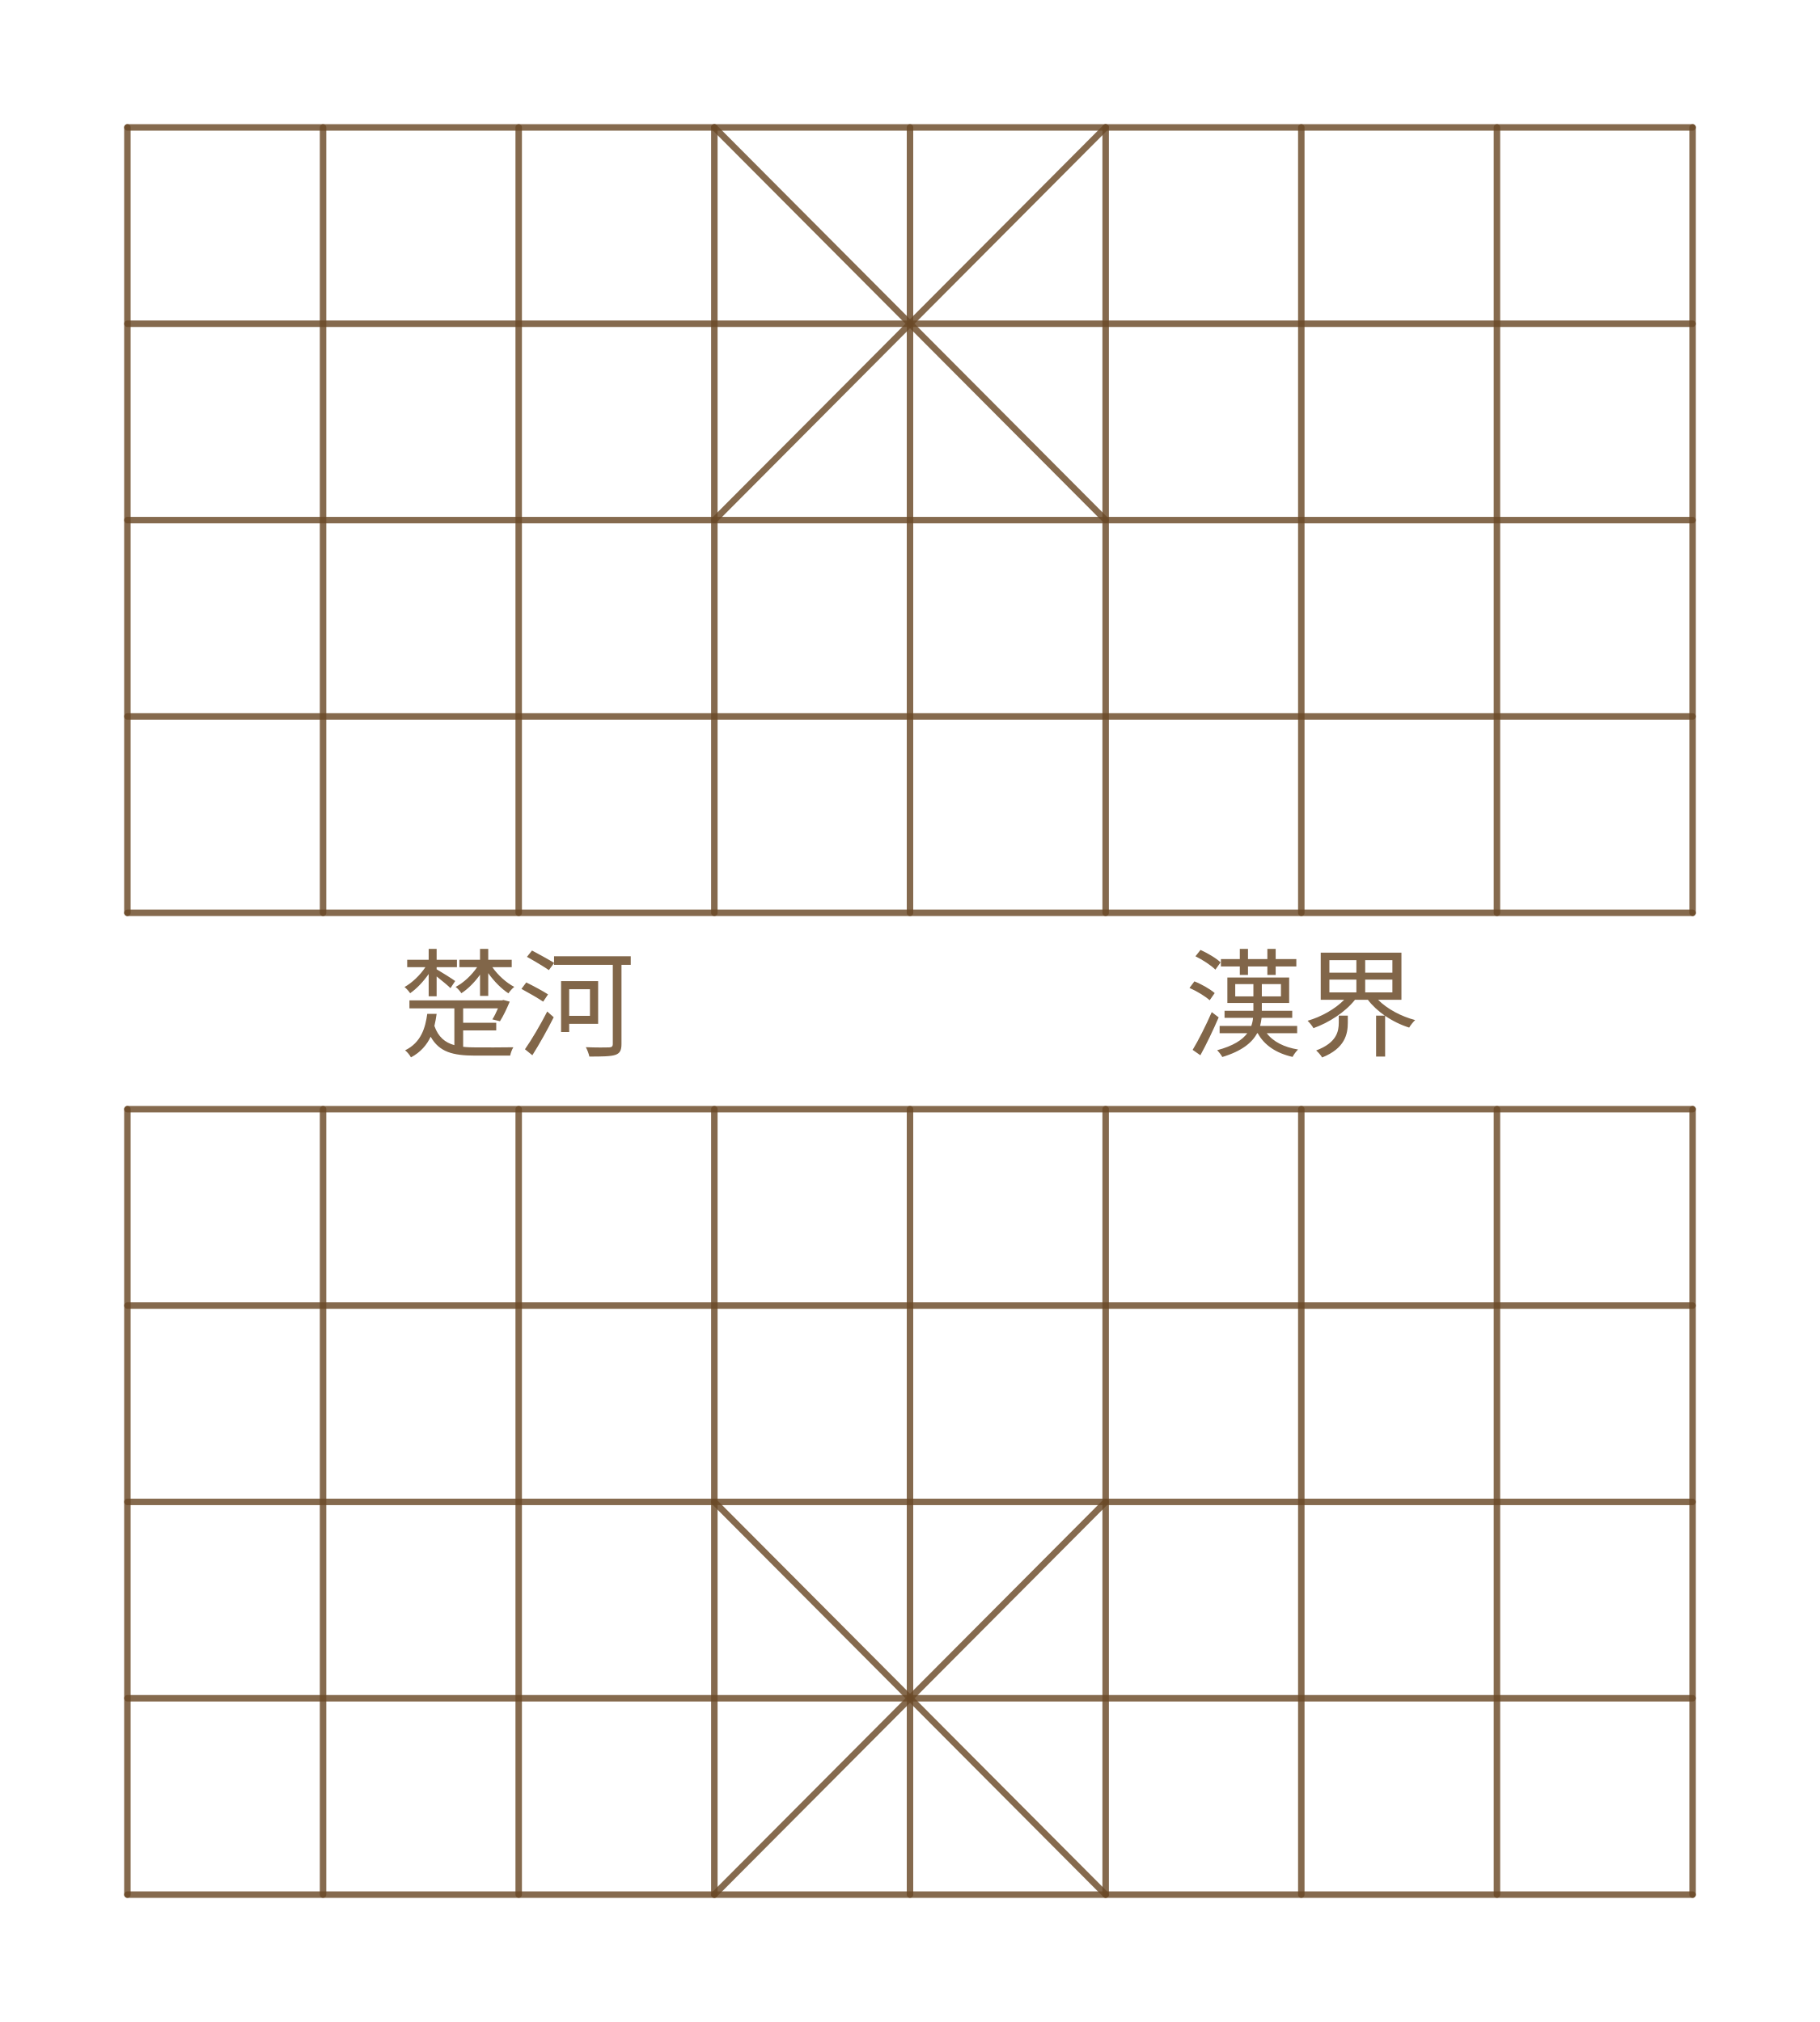
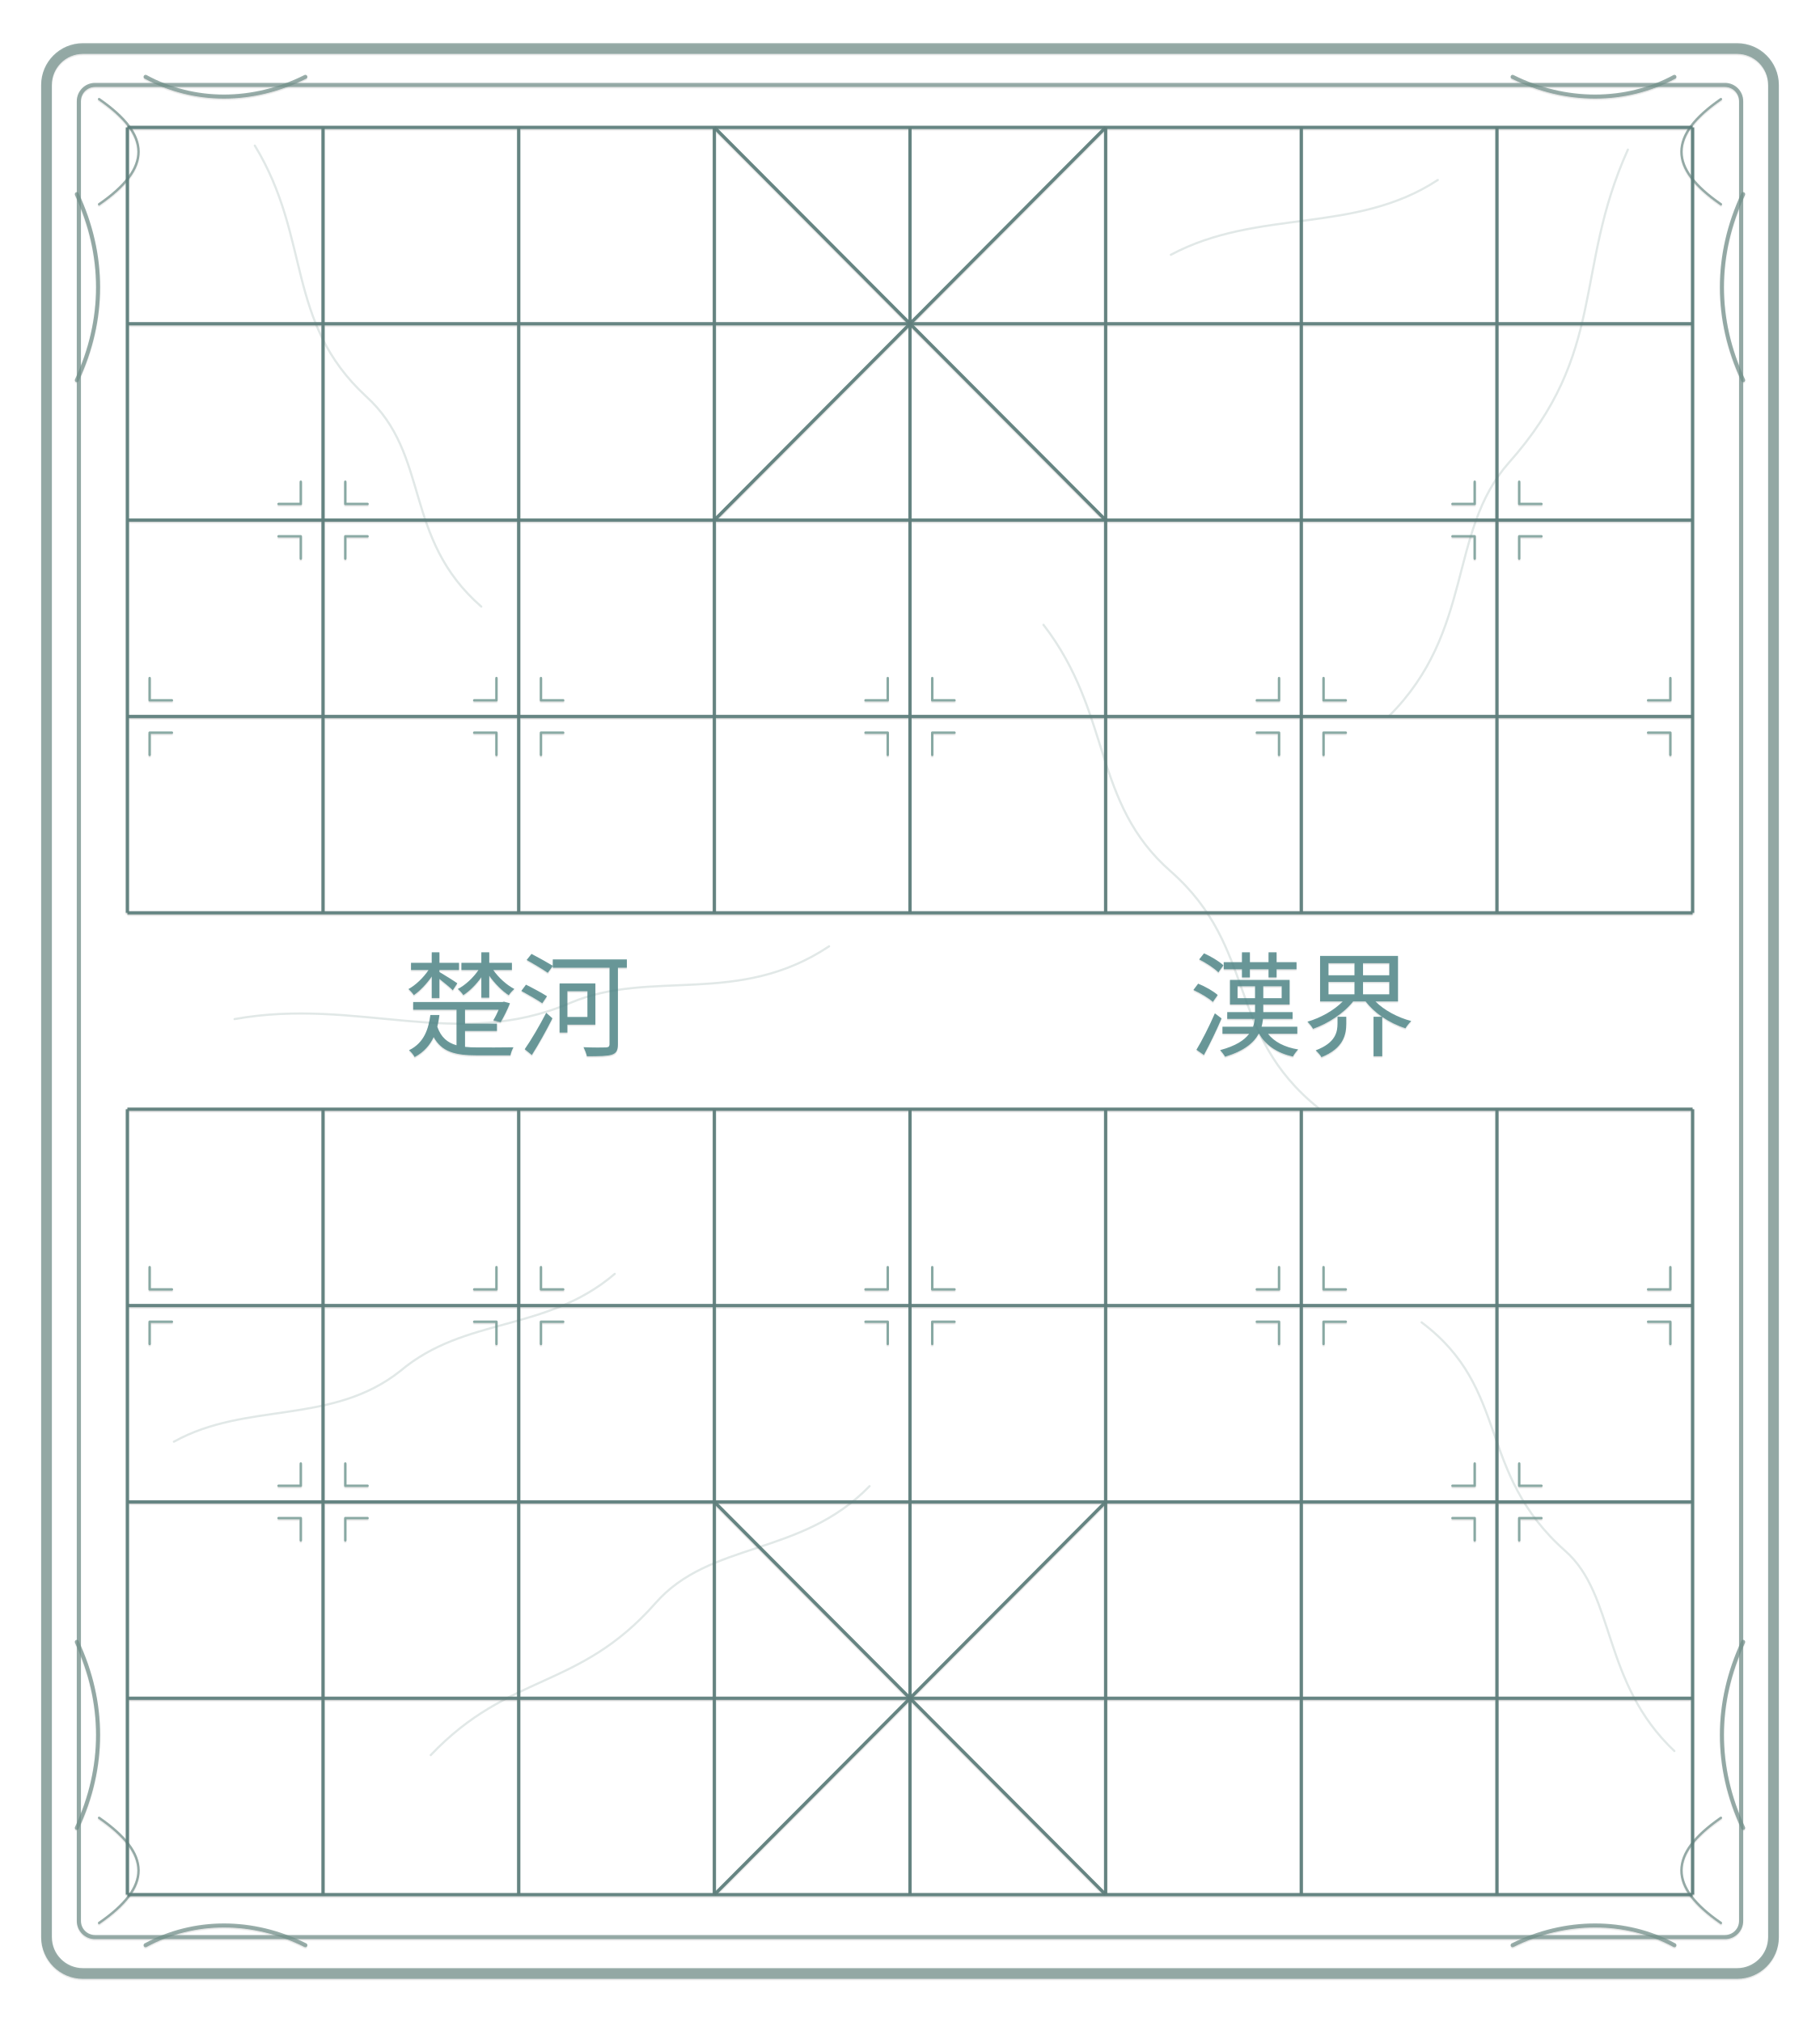
<svg xmlns="http://www.w3.org/2000/svg" viewBox="0 0 900 1000" fill="none">
-   <g stroke="#6a4a28" stroke-opacity="0.82" stroke-width="3.2" stroke-linecap="round">
-     <line x1="63" y1="63" x2="63" y2="451.444" />
-     <line x1="63" y1="548.556" x2="63" y2="937" />
-     <line x1="159.75" y1="63" x2="159.75" y2="451.444" />
-     <line x1="159.75" y1="548.556" x2="159.75" y2="937" />
-     <line x1="256.5" y1="63" x2="256.5" y2="451.444" />
-     <line x1="256.5" y1="548.556" x2="256.5" y2="937" />
-     <line x1="353.25" y1="63" x2="353.25" y2="451.444" />
-     <line x1="353.25" y1="548.556" x2="353.25" y2="937" />
-     <line x1="450" y1="63" x2="450" y2="451.444" />
-     <line x1="450" y1="548.556" x2="450" y2="937" />
-     <line x1="546.75" y1="63" x2="546.75" y2="451.444" />
-     <line x1="546.75" y1="548.556" x2="546.75" y2="937" />
-     <line x1="643.5" y1="63" x2="643.5" y2="451.444" />
-     <line x1="643.5" y1="548.556" x2="643.5" y2="937" />
-     <line x1="740.25" y1="63" x2="740.25" y2="451.444" />
-     <line x1="740.25" y1="548.556" x2="740.25" y2="937" />
-     <line x1="837" y1="63" x2="837" y2="451.444" />
-     <line x1="837" y1="548.556" x2="837" y2="937" />
-     <line x1="63" y1="63" x2="837" y2="63" />
-     <line x1="63" y1="160.111" x2="837" y2="160.111" />
-     <line x1="63" y1="257.222" x2="837" y2="257.222" />
-     <line x1="63" y1="354.333" x2="837" y2="354.333" />
-     <line x1="63" y1="451.444" x2="837" y2="451.444" />
-     <line x1="63" y1="548.556" x2="837" y2="548.556" />
-     <line x1="63" y1="645.667" x2="837" y2="645.667" />
-     <line x1="63" y1="742.778" x2="837" y2="742.778" />
-     <line x1="63" y1="839.889" x2="837" y2="839.889" />
-     <line x1="63" y1="937" x2="837" y2="937" />
-     <line x1="353.25" y1="63" x2="546.75" y2="257.222" />
-     <line x1="546.75" y1="63" x2="353.25" y2="257.222" />
-     <line x1="353.25" y1="742.778" x2="546.75" y2="937" />
-     <line x1="546.75" y1="742.778" x2="353.25" y2="937" />
+   <defs>
+     <g id="pointMark" fill="none" stroke-linecap="round" stroke-linejoin="round">
+       <path d="M-22 -8H-11V-19 M22 -8H11V-19 M-22 8H-11V19 M22 8H11V19" />
+     </g>
+     <g id="pointMarkLeftEdge" fill="none" stroke-linecap="round" stroke-linejoin="round">
+       <path d="M22 -8H11V-19 M22 8H11V19" />
+     </g>
+     <g id="pointMarkRightEdge" fill="none" stroke-linecap="round" stroke-linejoin="round">
+       <path d="M-22 -8H-11V-19 M-22 8H-11V19" />
+     </g>
+     <filter id="softInk" x="-4%" y="-4%" width="108%" height="108%">
+       <feDropShadow dx="0" dy="0.55" stdDeviation="0.35" flood-color="#000000" flood-opacity="0.18" />
+     </filter>
+   </defs>
+   <rect width="900" height="1000" fill="transparent" />
+   <g stroke="#6f8d88" stroke-opacity="0.7" fill="none" stroke-linejoin="round" filter="url(#softInk)">
+     <rect x="23" y="24" width="854" height="952" rx="18" stroke-width="5.3" />
+     <rect x="39" y="42" width="822" height="916" rx="8" stroke-width="2.05" />
+     <path d="M72 38C96 51 125 51 151 38M748 38C774 51 804 51 828 38M72 962C96 949 125 949 151 962M748 962C774 949 804 949 828 962" stroke-width="2.0" stroke-linecap="round" />
+     <path d="M38 96C52 126 52 158 38 188M862 96C848 126 848 158 862 188M38 812C52 842 52 874 38 904M862 812C848 842 848 874 862 904" stroke-width="2.0" stroke-linecap="round" />
+     <path d="M49 49C75 67 75 83 49 101M851 49C825 67 825 83 851 101M49 951C75 933 75 917 49 899M851 951C825 933 825 917 851 899" stroke-width="1.18" stroke-linecap="round" />
  </g>
-   <g fill="#6a4a28" fill-opacity="0.84" font-family="KaiTi, STKaiti, SimSun, serif" font-size="58" text-anchor="middle">
+   <g stroke="#6c908b" stroke-opacity="0.2" stroke-width="1.08" fill="none" stroke-linecap="round" stroke-linejoin="round">
+     <path d="M126 72C154 118 141 159 181 196C213 225 199 266 238 300" />
+     <path d="M805 74C778 134 795 174 746 229C716 263 729 312 687 354" />
+     <path d="M116 504C177 493 226 520 282 496C322 479 365 498 410 468" />
+     <path d="M516 309C550 353 540 397 579 431C622 469 606 511 652 548" />
+     <path d="M703 654C747 687 730 728 774 767C799 789 792 832 828 866" />
+     <path d="M213 868C252 827 286 836 324 793C351 762 396 770 430 735" />
+     <path d="M86 713C122 693 164 705 198 678C230 651 270 659 304 630" />
+     <path d="M579 126C622 103 670 116 711 89" />
+   </g>
+   <g stroke="#5f7f7b" stroke-opacity="0.94" stroke-width="1.62" stroke-linecap="butt" filter="url(#softInk)">
+     <path d="M63 63V451.444M63 548.556V937M159.75 63V451.444M159.75 548.556V937M256.5 63V451.444M256.5 548.556V937M353.25 63V451.444M353.25 548.556V937M450 63V451.444M450 548.556V937M546.75 63V451.444M546.75 548.556V937M643.5 63V451.444M643.5 548.556V937M740.25 63V451.444M740.25 548.556V937M837 63V451.444M837 548.556V937" />
+     <path d="M63 63H837M63 160.111H837M63 257.222H837M63 354.333H837M63 451.444H837M63 548.556H837M63 645.667H837M63 742.778H837M63 839.889H837M63 937H837" />
+     <path d="M353.25 63L546.75 257.222M546.75 63L353.25 257.222M353.25 742.778L546.75 937M546.75 742.778L353.25 937" />
+   </g>
+   <g stroke="#6f9690" stroke-opacity="0.78" stroke-width="1.2" filter="url(#softInk)">
+     <use href="#pointMark" transform="translate(159.75 257.222)" />
+     <use href="#pointMark" transform="translate(740.25 257.222)" />
+     <use href="#pointMark" transform="translate(159.75 742.778)" />
+     <use href="#pointMark" transform="translate(740.25 742.778)" />
+     <use href="#pointMarkLeftEdge" transform="translate(63 354.333)" />
+     <use href="#pointMark" transform="translate(256.5 354.333)" />
+     <use href="#pointMark" transform="translate(450 354.333)" />
+     <use href="#pointMark" transform="translate(643.5 354.333)" />
+     <use href="#pointMarkRightEdge" transform="translate(837 354.333)" />
+     <use href="#pointMarkLeftEdge" transform="translate(63 645.667)" />
+     <use href="#pointMark" transform="translate(256.5 645.667)" />
+     <use href="#pointMark" transform="translate(450 645.667)" />
+     <use href="#pointMark" transform="translate(643.5 645.667)" />
+     <use href="#pointMarkRightEdge" transform="translate(837 645.667)" />
+   </g>
+   <g fill="#4d8586" fill-opacity="0.82" font-family="KaiTi, STKaiti, SimSun, serif" font-size="56" text-anchor="middle" filter="url(#softInk)">
    <text x="256" y="518">楚河</text>
    <text x="644" y="518">漢界</text>
  </g>
</svg>
